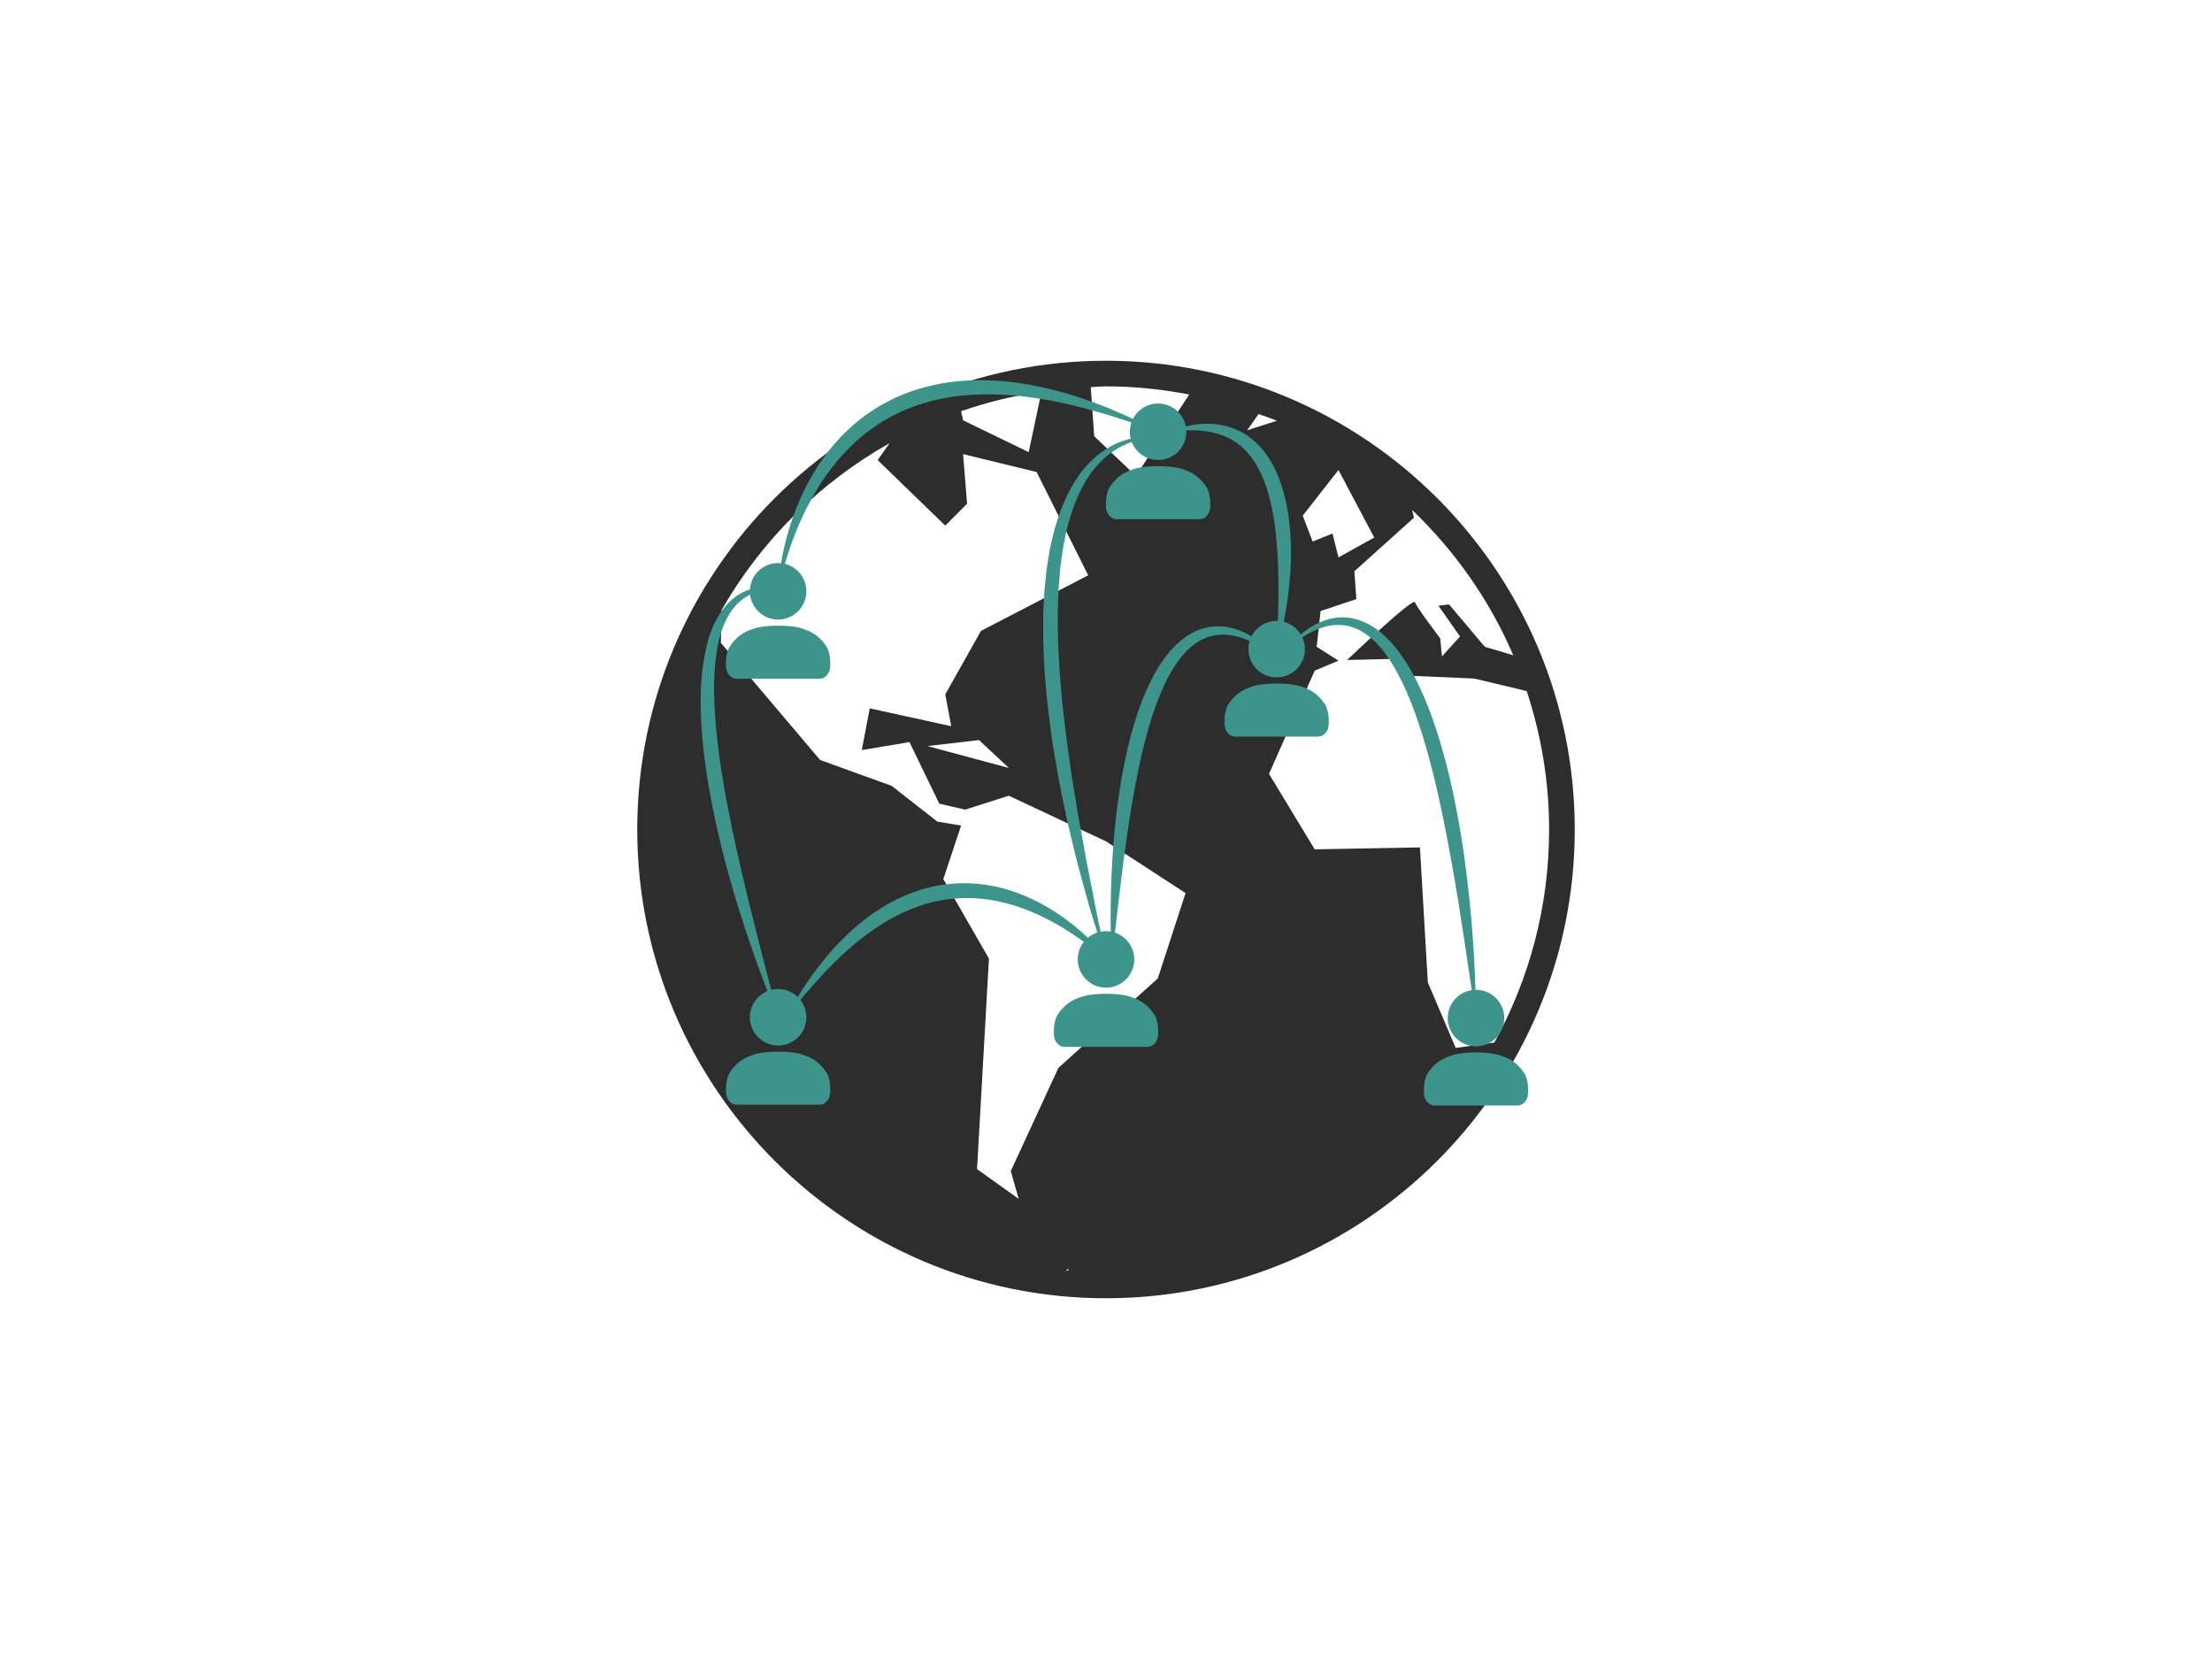
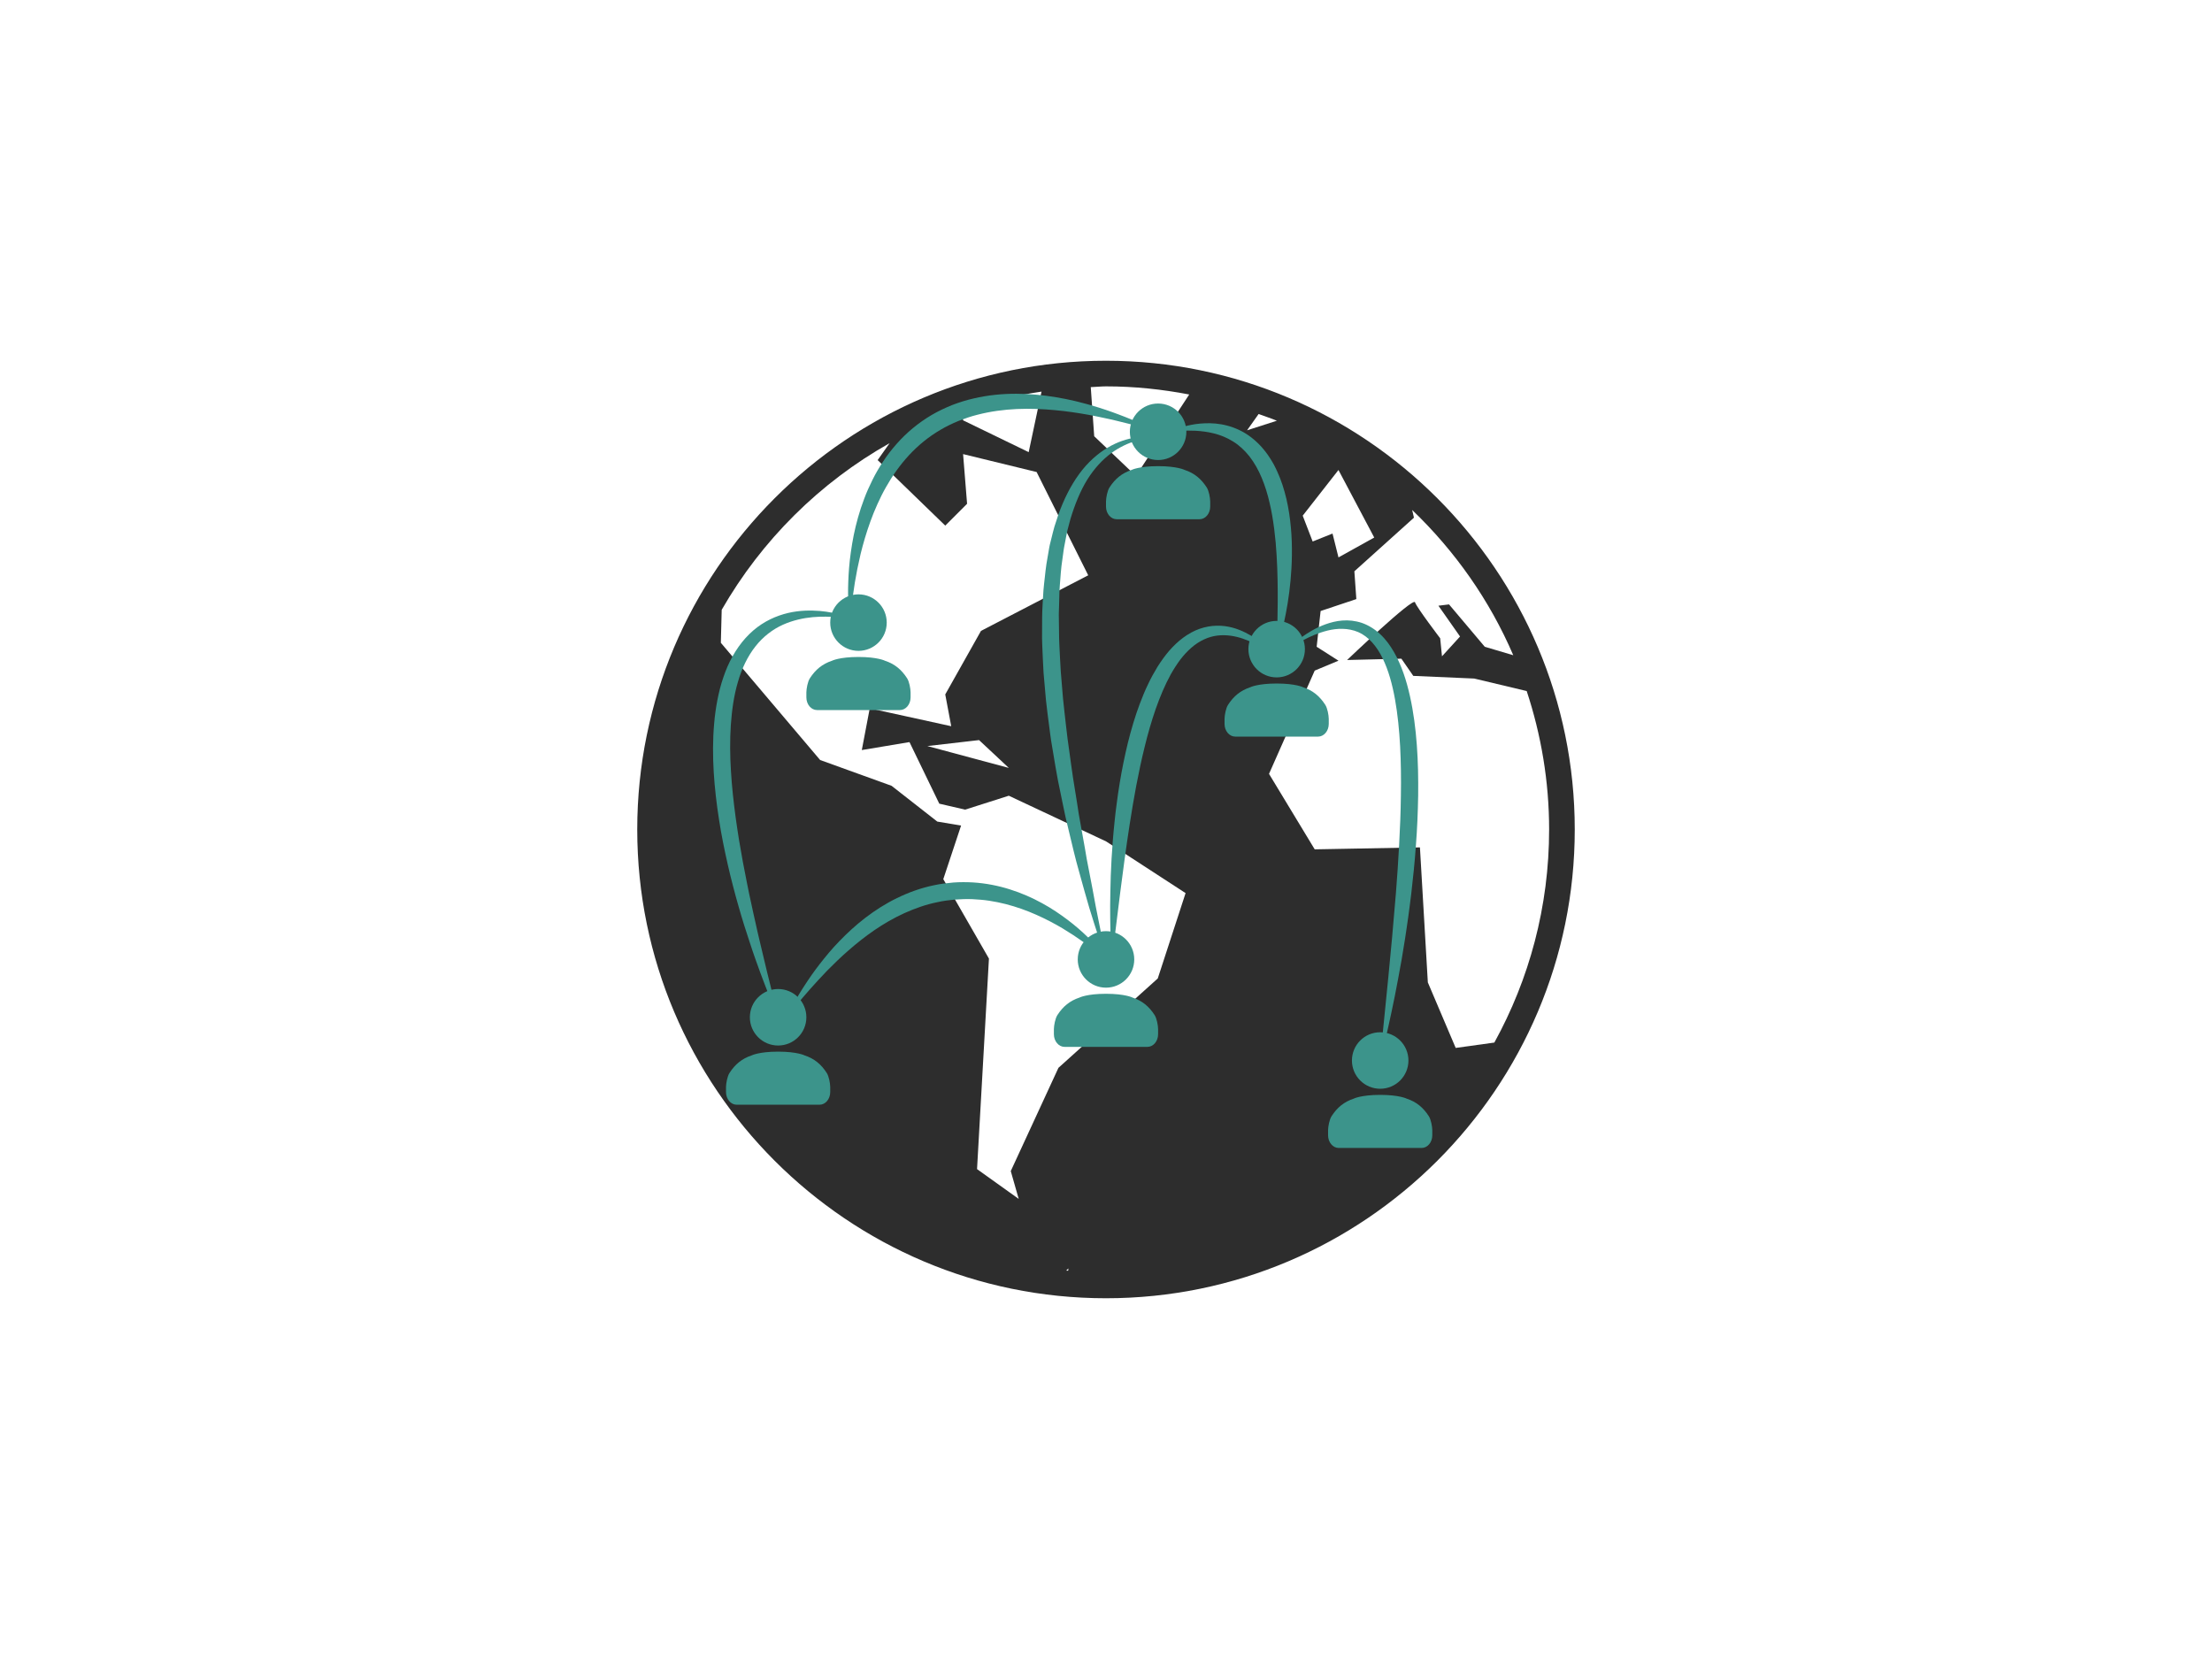
<svg xmlns="http://www.w3.org/2000/svg" version="1.1" id="Layer_1" x="0px" y="0px" width="1024px" height="768px" viewBox="0 0 1024 768" enable-background="new 0 0 1024 768" xml:space="preserve">
  <g id="Capa_25">
-     <path fill="#2D2D2D" d="M511.975,167C392.354,167,295,264.345,295,384s97.354,217,216.975,217C631.646,601,729,503.655,729,384   S631.646,167,511.975,167z M700.536,303.328l-13.19-3.92l-16.546-19.61l-4.907,0.605l10.002,14.254l-8.354,9.172l-0.835-8.342   c0,0-10.8-14.177-11.659-16.673c-0.836-2.501-31.436,26.723-31.436,26.723l25.133-0.615l5.51,7.964l28.21,1.233l24.29,5.79   c6.662,20.19,10.379,41.695,10.379,64.087c0,35.732-9.214,69.342-25.354,98.637l-17.898,2.479l-12.893-30.333l-3.657-62.498   l-48.715,0.903l-21.149-34.937l21.149-47.799l11.007-4.599l-10.1-6.438l1.83-16.555l16.534-5.518l-0.907-12.863l27.578-24.824   l-0.817-3.56C673.517,255.042,689.597,277.814,700.536,303.328z M494.496,588.251c-0.288-0.025-0.615-0.017-0.903-0.046l0.996-1.03   L494.496,588.251z M582.644,191.667c2.806,1.038,5.7,1.945,8.46,3.103l-13.787,4.42L582.644,191.667z M636.174,248.841   l-16.551,9.197l-2.755-11.036l-9.197,3.675l-4.607-11.957l16.551-21.148L636.174,248.841z M550.526,182.622l-24.685,37.708   l-19.301-18.381l-1.594-22.734c2.353-0.072,4.671-0.356,7.027-0.356C525.173,178.858,538.031,180.228,550.526,182.622z    M482.15,181.287l-5.938,28.023l-30.367-14.728l-0.924-4.226C456.868,186.204,469.312,183.173,482.15,181.287z M411.833,205.145   l-5.543,7.841l31.295,30.333l10.104-10.104l-1.848-22.997l34.042,8.294l23.887,47.809l-49.639,25.734l-16.547,29.422l2.768,14.707   l-37.721-8.265l-3.675,19.301l22.073-3.683l13.796,28.503l11.956,2.768l20.226-6.447l45.053,21.158l36.78,23.925l-12.877,39.514   l-45.977,41.365l-22.073,47.808l3.679,12.876l-19.289-13.791l5.506-97.464l-21.132-36.763l8.239-24.815l-11.011-1.839   l-21.166-16.559l-33.084-11.952L333.7,297.568l0.398-15.278C352.599,250.087,379.49,223.353,411.833,205.145z M467.011,355.493   l-37.699-10.121l23.921-2.759L467.011,355.493z" />
+     <path fill="#2D2D2D" d="M511.975,167C392.354,167,295,264.345,295,384c0,119.654,97.354,217,216.975,217   C631.646,601,729,503.655,729,384C729,264.345,631.646,167,511.975,167z M700.535,303.328l-13.189-3.92l-16.546-19.61l-4.907,0.604   l10.002,14.254l-8.354,9.173l-0.836-8.343c0,0-10.8-14.177-11.658-16.673c-0.836-2.501-31.437,26.724-31.437,26.724l25.133-0.615   l5.511,7.964l28.21,1.232l24.29,5.79c6.662,20.19,10.379,41.695,10.379,64.087c0,35.732-9.214,69.343-25.354,98.638l-17.897,2.479   l-12.894-30.333l-3.657-62.498l-48.715,0.903l-21.148-34.938l21.148-47.799l11.008-4.599l-10.101-6.438l1.83-16.556l16.534-5.518   l-0.907-12.863l27.578-24.824l-0.817-3.56C673.517,255.042,689.597,277.814,700.535,303.328z M494.495,588.25   c-0.288-0.024-0.614-0.017-0.902-0.046l0.996-1.029L494.495,588.25z M582.644,191.667c2.806,1.038,5.7,1.944,8.46,3.103   l-13.787,4.42L582.644,191.667z M636.174,248.841l-16.552,9.197l-2.755-11.036l-9.196,3.675l-4.607-11.957l16.551-21.148   L636.174,248.841z M550.526,182.622l-24.685,37.708l-19.302-18.382l-1.594-22.733c2.354-0.072,4.671-0.356,7.027-0.356   C525.173,178.858,538.031,180.228,550.526,182.622z M482.15,181.287l-5.938,28.022l-30.367-14.728l-0.924-4.227   C456.867,186.204,469.312,183.173,482.15,181.287z M411.832,205.145l-5.543,7.841l31.296,30.333l10.104-10.104l-1.848-22.997   l34.042,8.294l23.887,47.809l-49.639,25.734l-16.547,29.422l2.768,14.707l-37.721-8.265l-3.676,19.301l22.073-3.684l13.796,28.503   l11.956,2.769l20.227-6.447l45.053,21.158l36.78,23.925l-12.877,39.514l-45.978,41.365l-22.073,47.809l3.68,12.876l-19.289-13.791   l5.506-97.464l-21.132-36.764l8.238-24.814l-11.011-1.84l-21.166-16.559l-33.084-11.952L333.7,297.568l0.397-15.277   C352.599,250.087,379.49,223.353,411.832,205.145z M467.011,355.492l-37.699-10.121l23.921-2.759L467.011,355.492z" />
  </g>
  <g>
-     <path fill="#3C948B" d="M382.719,496.693c-2.596-4.022-5.742-6.635-10.24-8.114c0,0-3.393-1.745-12.26-1.745   c-8.87,0-12.263,1.745-12.263,1.745c-4.498,1.495-7.644,4.092-10.243,8.114c-1.028,1.583-1.585,4.767-1.622,6.469   c0.014,0.442,0,0.956,0,1.468v2.935v-2.025c0,3.244,2.214,5.869,4.945,5.869h38.354c2.734,0,4.945-2.625,4.945-5.869v2.025v-2.935   c0-0.512-0.009-1.025,0-1.468C384.302,501.46,383.748,498.276,382.719,496.693" />
+     <path fill="#3C948B" d="M382.719,496.693c-2.596-4.021-5.742-6.635-10.24-8.114c0,0-3.393-1.744-12.26-1.744   c-8.87,0-12.263,1.744-12.263,1.744c-4.498,1.495-7.645,4.093-10.243,8.114c-1.028,1.583-1.585,4.768-1.622,6.469   c0.014,0.442,0,0.956,0,1.469v2.935v-2.025c0,3.244,2.214,5.869,4.945,5.869h38.354c2.734,0,4.945-2.625,4.945-5.869v2.025v-2.935   c0-0.513-0.009-1.025,0-1.469C384.302,501.46,383.748,498.276,382.719,496.693" />
    <circle fill="#3C948B" cx="360.214" cy="470.924" r="13.078" />
  </g>
  <g>
-     <path fill="#3C948B" d="M382.719,299.497c-2.596-4.022-5.742-6.635-10.24-8.114c0,0-3.393-1.745-12.26-1.745   c-8.87,0-12.263,1.745-12.263,1.745c-4.498,1.495-7.644,4.092-10.243,8.114c-1.028,1.583-1.585,4.767-1.622,6.469   c0.014,0.442,0,0.956,0,1.468v2.935v-2.025c0,3.244,2.214,5.869,4.945,5.869h38.354c2.734,0,4.945-2.625,4.945-5.869v2.025v-2.935   c0-0.512-0.009-1.025,0-1.468C384.302,304.264,383.748,301.08,382.719,299.497" />
-     <circle fill="#3C948B" cx="360.214" cy="273.728" r="13.078" />
+     <path fill="#3C948B" d="M419.92,313.99c-2.597-4.021-5.742-6.635-10.24-8.113c0,0-3.394-1.745-12.26-1.745   c-8.87,0-12.263,1.745-12.263,1.745c-4.498,1.494-7.645,4.092-10.243,8.113c-1.028,1.583-1.585,4.768-1.622,6.47   c0.014,0.441,0,0.955,0,1.468v2.935v-2.024c0,3.243,2.214,5.868,4.944,5.868h38.354c2.733,0,4.944-2.625,4.944-5.868v2.024v-2.935   c0-0.513-0.009-1.025,0-1.468C421.503,318.758,420.948,315.573,419.92,313.99" />
+     <circle fill="#3C948B" cx="397.414" cy="288.222" r="13.078" />
  </g>
  <g>
-     <path fill="#3C948B" d="M534.505,469.912c-2.597-4.022-5.741-6.635-10.239-8.114c0,0-3.394-1.745-12.261-1.745   c-8.87,0-12.263,1.745-12.263,1.745c-4.498,1.495-7.644,4.092-10.243,8.114c-1.028,1.583-1.585,4.767-1.622,6.469   c0.014,0.442,0,0.956,0,1.468v2.935v-2.025c0,3.244,2.214,5.869,4.945,5.869h38.354c2.734,0,4.945-2.625,4.945-5.869v2.025v-2.935   c0-0.512-0.009-1.025,0-1.468C536.088,474.679,535.533,471.495,534.505,469.912" />
+     <path fill="#3C948B" d="M534.505,469.911c-2.598-4.021-5.741-6.635-10.239-8.113c0,0-3.395-1.745-12.261-1.745   c-8.87,0-12.264,1.745-12.264,1.745c-4.498,1.495-7.644,4.092-10.243,8.113c-1.027,1.583-1.585,4.768-1.621,6.47   c0.014,0.441,0,0.956,0,1.468v2.935v-2.024c0,3.244,2.214,5.869,4.944,5.869h38.354c2.733,0,4.944-2.625,4.944-5.869v2.024v-2.935   c0-0.512-0.009-1.025,0-1.468C536.088,474.679,535.532,471.494,534.505,469.911" />
    <circle fill="#3C948B" cx="512" cy="444.143" r="13.078" />
  </g>
  <g>
-     <path fill="#3C948B" d="M558.627,225.651c-2.596-4.022-5.741-6.635-10.239-8.114c0,0-3.394-1.745-12.261-1.745   c-8.869,0-12.263,1.745-12.263,1.745c-4.498,1.495-7.644,4.092-10.243,8.114c-1.027,1.583-1.585,4.767-1.621,6.469   c0.014,0.442,0,0.956,0,1.468v2.935v-2.025c0,3.244,2.214,5.869,4.945,5.869h38.354c2.734,0,4.945-2.625,4.945-5.869v2.025v-2.935   c0-0.512-0.009-1.025,0-1.468C560.211,230.418,559.656,227.234,558.627,225.651" />
-     <circle fill="#3C948B" cx="536.123" cy="199.882" r="13.079" />
+     <path fill="#3C948B" d="M558.627,225.651c-2.597-4.021-5.741-6.635-10.239-8.113c0,0-3.395-1.745-12.261-1.745   c-8.869,0-12.264,1.745-12.264,1.745c-4.498,1.494-7.644,4.092-10.243,8.113c-1.026,1.583-1.585,4.768-1.62,6.47   c0.014,0.441,0,0.956,0,1.468v2.935v-2.024c0,3.244,2.214,5.869,4.944,5.869h38.354c2.733,0,4.944-2.625,4.944-5.869v2.024v-2.935   c0-0.512-0.009-1.025,0-1.468C560.211,230.418,559.656,227.234,558.627,225.651" />
+     <circle fill="#3C948B" cx="536.122" cy="199.882" r="13.079" />
  </g>
  <g>
-     <path fill="#3C948B" d="M613.506,326.278c-2.597-4.022-5.742-6.635-10.24-8.114c0,0-3.393-1.745-12.26-1.745   c-8.871,0-12.264,1.745-12.264,1.745c-4.498,1.495-7.644,4.092-10.242,8.114c-1.028,1.583-1.586,4.767-1.622,6.469   c0.014,0.442,0,0.956,0,1.468v2.935v-2.025c0,3.244,2.214,5.869,4.945,5.869h38.354c2.734,0,4.945-2.625,4.945-5.869v2.025v-2.935   c0-0.512-0.01-1.025,0-1.468C615.088,331.045,614.534,327.861,613.506,326.278" />
+     <path fill="#3C948B" d="M613.506,326.278c-2.598-4.021-5.742-6.635-10.24-8.114c0,0-3.394-1.744-12.26-1.744   c-8.871,0-12.265,1.744-12.265,1.744c-4.498,1.495-7.644,4.093-10.241,8.114c-1.028,1.583-1.587,4.768-1.622,6.469   c0.014,0.442,0,0.956,0,1.469v2.935v-2.024c0,3.243,2.214,5.868,4.944,5.868h38.354c2.733,0,4.944-2.625,4.944-5.868v2.024v-2.935   c0-0.513-0.01-1.025,0-1.469C615.088,331.045,614.533,327.861,613.506,326.278" />
    <circle fill="#3C948B" cx="591" cy="300.509" r="13.078" />
  </g>
  <g>
-     <path fill="#3C948B" d="M705.786,497.066c-2.597-4.022-5.742-6.635-10.24-8.114c0,0-3.393-1.745-12.261-1.745   c-8.869,0-12.263,1.745-12.263,1.745c-4.498,1.495-7.644,4.092-10.243,8.114c-1.027,1.583-1.585,4.767-1.621,6.469   c0.014,0.442,0,0.956,0,1.468v2.935v-2.025c0,3.244,2.214,5.869,4.945,5.869h38.354c2.734,0,4.945-2.625,4.945-5.869v2.025v-2.935   c0-0.512-0.01-1.025,0-1.468C707.368,501.833,706.814,498.649,705.786,497.066" />
-     <circle fill="#3C948B" cx="683.28" cy="471.297" r="13.078" />
+     <path fill="#3C948B" d="M661.433,516.71c-2.597-4.022-5.742-6.636-10.24-8.114c0,0-3.393-1.745-12.261-1.745   c-8.869,0-12.263,1.745-12.263,1.745c-4.498,1.495-7.645,4.092-10.243,8.114c-1.027,1.583-1.585,4.767-1.621,6.469   c0.014,0.441,0,0.956,0,1.468v2.936v-2.025c0,3.244,2.214,5.869,4.945,5.869h38.354c2.734,0,4.945-2.625,4.945-5.869v2.025v-2.936   c0-0.512-0.01-1.025,0-1.468C663.015,521.477,662.461,518.293,661.433,516.71" />
+     <circle fill="#3C948B" cx="638.927" cy="490.94" r="13.078" />
  </g>
  <g>
-     <path fill="#3C948B" d="M536.123,199.881c0,0-0.857-0.3-2.465-0.861c-1.605-0.561-3.95-1.438-6.949-2.459   c-1.497-0.508-3.155-1.07-4.96-1.684c-1.813-0.583-3.773-1.215-5.868-1.89c-2.084-0.699-4.342-1.318-6.705-2.01   c-2.355-0.716-4.858-1.368-7.459-2.071c-2.597-0.721-5.344-1.295-8.159-1.979c-2.845-0.548-5.747-1.282-8.779-1.765   c-6.036-1.114-12.448-1.935-19.074-2.349c-6.626-0.41-13.476-0.374-20.345,0.313c-6.865,0.703-13.729,2.135-20.318,4.34   c-3.281,1.131-6.526,2.383-9.615,3.93c-1.572,0.719-3.06,1.592-4.583,2.387c-1.469,0.891-2.976,1.715-4.38,2.689   c-5.719,3.739-10.863,8.17-15.349,12.955c-4.483,4.79-8.353,9.898-11.619,15.025c-3.238,5.146-5.953,10.262-8.2,15.122   c-2.204,4.878-4.029,9.463-5.46,13.601c-1.421,4.142-2.535,7.809-3.357,10.859c-1.646,6.103-2.265,9.691-2.265,9.691   s0.002-0.91,0.118-2.612c0.13-1.699,0.315-4.202,0.783-7.358c0.456-3.158,1.095-6.992,2.149-11.328   c1.018-4.344,2.402-9.204,4.316-14.384c0.955-2.591,2.036-5.261,3.243-7.995c1.24-2.718,2.627-5.486,4.183-8.269   c3.114-5.56,6.87-11.22,11.499-16.511c2.309-2.646,4.791-5.236,7.513-7.641c2.703-2.423,5.577-4.74,8.671-6.801   c1.511-1.083,3.131-2.014,4.717-3.008c1.637-0.906,3.258-1.86,4.964-2.654c3.358-1.7,6.877-3.094,10.438-4.331   c7.162-2.357,14.581-3.868,21.92-4.458c7.339-0.614,14.576-0.43,21.484,0.268c1.723,0.207,3.438,0.365,5.123,0.609   c1.68,0.266,3.343,0.527,4.989,0.787c3.266,0.644,6.461,1.253,9.525,2.025c3.085,0.688,6.029,1.558,8.886,2.35   c2.818,0.922,5.565,1.725,8.144,2.661c5.189,1.778,9.85,3.651,13.928,5.411c2.033,0.9,3.955,1.679,5.688,2.516   c1.732,0.831,3.323,1.594,4.761,2.283c1.443,0.672,2.698,1.33,3.789,1.909c1.093,0.573,2.022,1.061,2.775,1.456   C535.321,199.453,536.123,199.881,536.123,199.881z" />
+     <path fill="#3C948B" d="M536.122,199.881c0,0-3.217-0.892-8.847-2.449c-1.403-0.372-2.958-0.784-4.648-1.231   c-1.696-0.421-3.531-0.875-5.492-1.36c-1.949-0.515-4.062-0.92-6.264-1.407c-2.198-0.508-4.531-0.922-6.95-1.406   c-4.857-0.858-10.128-1.68-15.707-2.171c-5.573-0.518-11.456-0.771-17.477-0.509c-6.019,0.271-12.169,1.087-18.189,2.635   c-3.026,0.729-5.963,1.791-8.877,2.904c-2.88,1.199-5.708,2.543-8.388,4.145c-5.388,3.148-10.261,7.143-14.462,11.679   c-4.199,4.54-7.756,9.592-10.683,14.817c-1.482,2.604-2.789,5.263-3.983,7.912c-1.214,2.643-2.25,5.306-3.209,7.921   c-1.905,5.24-3.386,10.346-4.554,15.12c-1.126,4.785-2.005,9.231-2.658,13.202c-0.615,3.974-1.104,7.465-1.406,10.354   c-0.292,2.889-0.518,5.17-0.611,6.729c-0.095,1.562-0.146,2.396-0.146,2.396s-0.142-0.825-0.313-2.386   c-0.162-1.561-0.403-3.854-0.521-6.787c-0.131-2.932-0.211-6.504-0.049-10.603c0.146-4.099,0.467-8.733,1.191-13.758   c0.354-2.514,0.789-5.127,1.321-7.823c0.555-2.691,1.207-5.464,2.012-8.287c0.79-2.827,1.734-5.701,2.838-8.6   c1.071-2.909,2.374-5.813,3.821-8.717c1.425-2.915,3.113-5.772,4.967-8.579c1.83-2.824,3.938-5.531,6.229-8.12   c4.56-5.202,10.083-9.763,16.164-13.363c3.049-1.793,6.253-3.291,9.502-4.613c3.273-1.252,6.604-2.312,9.962-3.064   c6.705-1.577,13.445-2.204,19.896-2.184c6.458,0.013,12.636,0.679,18.397,1.633c2.888,0.464,5.66,1.056,8.331,1.658   c1.337,0.295,2.629,0.671,3.907,0.993c1.273,0.345,2.533,0.635,3.739,1.018c4.866,1.385,9.237,2.9,13.062,4.353   c1.905,0.747,3.704,1.386,5.33,2.089c1.624,0.701,3.115,1.347,4.462,1.93c1.354,0.565,2.527,1.126,3.548,1.625   c1.022,0.492,1.894,0.911,2.599,1.251C535.372,199.512,536.122,199.881,536.122,199.881z" />
  </g>
  <g>
-     <path fill="#3C948B" d="M591,300.508c0,0,0.106-2.165,0.294-5.955c0.161-3.781,0.379-9.168,0.483-15.6   c0.102-6.43,0.095-13.912-0.349-21.85c-0.115-1.984-0.257-3.996-0.42-6.026c-0.19-2.027-0.394-4.075-0.646-6.127   c-0.523-4.101-1.171-8.237-2.142-12.265c-0.915-4.041-2.141-7.973-3.684-11.648c-1.536-3.684-3.468-7.058-5.734-9.979   c-2.308-2.872-4.938-5.311-7.849-7.042c-2.885-1.769-5.957-2.944-8.931-3.656c-2.977-0.724-5.839-1.001-8.399-1.141   c-2.563-0.064-4.837-0.036-6.708,0.104c-0.939,0.07-1.778,0.133-2.508,0.188c-0.729,0.083-1.35,0.153-1.854,0.21   c-1.015,0.104-1.556,0.16-1.556,0.16s0.509-0.191,1.463-0.552c0.481-0.175,1.074-0.391,1.771-0.645   c0.706-0.229,1.525-0.468,2.447-0.733c1.847-0.521,4.13-1.05,6.815-1.434c2.69-0.318,5.789-0.505,9.203-0.158   c3.402,0.347,7.121,1.263,10.767,3.023c3.662,1.727,7.12,4.406,10.076,7.666c1.447,1.649,2.828,3.416,4.001,5.319   c0.633,0.931,1.145,1.923,1.721,2.896c0.493,1.004,1.045,1.998,1.485,3.031c1.899,4.096,3.256,8.437,4.286,12.801   c1.012,4.375,1.676,8.785,2.068,13.128c0.414,4.342,0.55,8.615,0.512,12.735c-0.063,8.242-0.835,15.866-1.814,22.332   c-0.977,6.47-2.178,11.783-3.139,15.469c-0.457,1.846-0.904,3.279-1.188,4.257C591.181,299.993,591,300.508,591,300.508z" />
+     <path fill="#3C948B" d="M591,300.508c0,0,0.07-2.171,0.195-5.969c0.104-3.789,0.251-9.182,0.294-15.609   c0.038-6.428-0.023-13.899-0.504-21.816c-0.125-1.979-0.272-3.982-0.442-6.008c-0.197-2.02-0.406-4.061-0.661-6.104   c-0.532-4.083-1.18-8.201-2.147-12.203c-0.906-4.019-2.123-7.921-3.641-11.565c-1.515-3.652-3.408-6.994-5.629-9.888   c-2.263-2.846-4.833-5.267-7.689-6.998c-2.83-1.77-5.855-2.963-8.8-3.702c-2.944-0.751-5.79-1.06-8.342-1.232   c-2.556-0.097-4.827-0.104-6.7,0.01c-0.936,0.064-1.775,0.114-2.512,0.147c-0.731,0.07-1.354,0.131-1.859,0.18   c-1.02,0.086-1.562,0.132-1.562,0.132s0.508-0.201,1.456-0.58c0.479-0.183,1.071-0.409,1.768-0.676   c0.703-0.242,1.521-0.493,2.441-0.772c1.846-0.549,4.128-1.111,6.823-1.527c2.699-0.353,5.815-0.57,9.26-0.25   c3.435,0.319,7.198,1.217,10.897,2.979c3.716,1.727,7.233,4.422,10.236,7.71c1.472,1.661,2.872,3.445,4.062,5.363   c0.643,0.938,1.161,1.938,1.745,2.918c0.5,1.012,1.058,2.015,1.504,3.056c1.926,4.126,3.292,8.495,4.33,12.883   c1.014,4.399,1.68,8.829,2.062,13.189c0.407,4.357,0.528,8.646,0.473,12.776c-0.1,8.264-0.927,15.897-1.97,22.366   c-1.038,6.473-2.311,11.78-3.328,15.459c-0.482,1.845-0.958,3.271-1.257,4.247C591.191,299.996,591,300.508,591,300.508z" />
  </g>
  <g>
-     <path fill="#3C948B" d="M537.332,202.778c0,0-1.059-0.132-3.034-0.079c-1.97,0.049-4.866,0.335-8.377,1.29   c-3.5,0.963-7.588,2.727-11.628,5.649c-4.029,2.931-7.936,7.062-11.203,12.242c-3.244,5.206-5.8,11.407-7.875,18.16   c-0.462,1.71-0.932,3.443-1.406,5.197c-0.432,1.768-0.726,3.6-1.103,5.425c-0.179,0.915-0.359,1.835-0.541,2.76   c-0.181,0.924-0.275,1.876-0.418,2.819c-0.264,1.893-0.53,3.802-0.798,5.728c-0.268,1.925-0.344,3.902-0.527,5.872   c-0.14,1.977-0.362,3.957-0.438,5.967c-0.056,2.012-0.112,4.036-0.169,6.07c-0.043,2.035-0.207,4.072-0.138,6.133   c0.02,2.059,0.039,4.124,0.059,6.196c0.034,2.072-0.008,4.148,0.142,6.233c0.234,4.168,0.397,8.352,0.689,12.533   c0.34,4.183,0.68,8.365,1.019,12.532c0.391,4.164,0.939,8.302,1.395,12.414c0.439,4.114,1.031,8.181,1.586,12.204   c0.576,4.021,1.061,8.006,1.69,11.904c0.642,3.898,1.323,7.723,1.898,11.485c0.296,1.88,0.59,3.739,0.88,5.575   c0.334,1.83,0.665,3.638,0.991,5.422c0.655,3.567,1.292,7.038,1.907,10.396c0.294,1.683,0.584,3.337,0.869,4.96   c0.321,1.617,0.637,3.203,0.946,4.757c1.264,6.21,2.349,11.924,3.308,16.992c1.044,5.052,1.955,9.456,2.705,13.083   c0.753,3.628,1.284,6.497,1.672,8.446c0.37,1.954,0.567,2.997,0.567,2.997s-0.333-1.006-0.956-2.894   c-0.604-1.892-1.531-4.658-2.631-8.201c-1.106-3.541-2.494-7.833-3.957-12.791c-1.403-4.974-2.982-10.59-4.626-16.74   c-1.743-6.127-3.228-12.866-4.924-19.966c-0.415-1.777-0.835-3.58-1.26-5.404c-0.381-1.834-0.768-3.691-1.158-5.568   c-0.798-3.752-1.52-7.604-2.306-11.513c-0.75-3.915-1.359-7.927-2.06-11.974c-0.34-2.025-0.683-4.062-1.027-6.11   c-0.331-2.05-0.541-4.132-0.819-6.21c-0.504-4.165-1.098-8.351-1.537-12.576c-0.383-4.235-0.767-8.486-1.151-12.737   c-0.257-4.265-0.384-8.543-0.581-12.796c-0.131-2.124-0.07-4.259-0.084-6.381c0-2.123,0.001-4.24,0.001-6.35   c0.007-4.217,0.368-8.411,0.573-12.543c0.14-2.067,0.427-4.12,0.631-6.157c0.249-2.036,0.389-4.062,0.724-6.06   c0.337-1.995,0.672-3.975,1.003-5.935c0.182-0.978,0.296-1.958,0.531-2.919c0.235-0.959,0.47-1.914,0.703-2.863   c0.485-1.895,0.886-3.781,1.428-5.616c0.588-1.823,1.17-3.624,1.743-5.401c2.484-7.047,5.659-13.47,9.521-18.81   c3.844-5.356,8.468-9.464,13.042-12.213c4.572-2.789,9.085-4.153,12.799-4.778c3.731-0.639,6.705-0.51,8.689-0.338   C536.306,202.491,537.332,202.778,537.332,202.778z" />
+     <path fill="#3C948B" d="M537.331,202.778c0,0-1.062-0.121-3.034-0.051c-1.969,0.064-4.859,0.38-8.354,1.358   c-3.485,0.985-7.542,2.778-11.544,5.712c-3.99,2.942-7.847,7.075-11.073,12.243c-3.2,5.196-5.711,11.383-7.757,18.114   c-0.455,1.705-0.916,3.434-1.382,5.184c-0.424,1.762-0.71,3.591-1.079,5.411c-0.175,0.912-0.352,1.829-0.529,2.752   c-0.177,0.921-0.27,1.871-0.409,2.812c-0.26,1.888-0.521,3.791-0.784,5.713c-0.264,1.92-0.334,3.894-0.515,5.857   c-0.135,1.973-0.353,3.947-0.424,5.954c-0.052,2.008-0.104,4.028-0.155,6.059c-0.037,2.03-0.191,4.062-0.116,6.121   c0.026,2.054,0.054,4.116,0.082,6.185c0.044,2.067,0.006,4.14,0.146,6.223c0.227,4.161,0.38,8.339,0.664,12.515   c0.347,4.178,0.695,8.354,1.041,12.515c0.41,4.157,0.923,8.296,1.37,12.403c0.418,4.112,1.003,8.177,1.566,12.196   c0.576,4.018,1.072,7.996,1.673,11.896c0.624,3.898,1.278,7.727,1.844,11.487c0.29,1.88,0.577,3.739,0.86,5.576   c0.328,1.831,0.651,3.639,0.972,5.423c0.642,3.568,1.265,7.041,1.869,10.399c0.286,1.684,0.567,3.339,0.844,4.963   c0.313,1.618,0.622,3.205,0.924,4.761c1.236,6.214,2.286,11.935,3.214,17.01c1.038,5.05,1.905,9.465,2.615,13.104   c0.729,3.635,1.231,6.511,1.604,8.464c0.352,1.96,0.538,3.005,0.538,3.005s-0.342-1.004-0.983-2.886   c-0.62-1.89-1.575-4.647-2.7-8.185c-1.132-3.535-2.554-7.817-4.046-12.771c-1.435-4.967-3.049-10.576-4.72-16.724   c-1.774-6.12-3.292-12.855-5.011-19.954c-0.421-1.777-0.848-3.579-1.279-5.402c-0.389-1.835-0.78-3.691-1.177-5.568   c-0.81-3.753-1.557-7.603-2.36-11.51c-0.779-3.914-1.377-7.932-2.078-11.98c-0.339-2.026-0.681-4.066-1.024-6.116   c-0.338-2.05-0.556-4.134-0.841-6.212c-0.515-4.168-1.143-8.354-1.562-12.589c-0.375-4.239-0.751-8.496-1.128-12.755   c-0.267-4.27-0.402-8.554-0.607-12.812c-0.14-2.127-0.075-4.266-0.079-6.393c0.008-2.127,0.017-4.247,0.024-6.36   c0.023-4.225,0.395-8.428,0.607-12.568c0.145-2.069,0.437-4.128,0.646-6.17c0.254-2.04,0.398-4.069,0.739-6.071   c0.342-2,0.681-3.984,1.017-5.949c0.185-0.98,0.3-1.963,0.539-2.926c0.24-0.964,0.478-1.921,0.715-2.872   c0.494-1.899,0.902-3.79,1.452-5.63c0.597-1.827,1.186-3.634,1.768-5.415c2.514-7.068,5.731-13.508,9.64-18.856   c3.885-5.369,8.56-9.475,13.172-12.21c4.609-2.78,9.152-4.116,12.882-4.716c3.747-0.616,6.727-0.458,8.712-0.271   C536.308,202.48,537.331,202.778,537.331,202.778z" />
  </g>
  <g>
-     <path fill="#3C948B" d="M594.575,301.925c0,0,0.502-0.773,1.592-2.12c1.108-1.325,2.756-3.283,5.215-5.432   c2.452-2.135,5.656-4.61,9.977-6.435c2.152-0.907,4.582-1.646,7.255-1.986c2.67-0.358,5.577-0.178,8.484,0.519   c2.91,0.701,5.799,1.968,8.49,3.674c2.7,1.703,5.168,3.871,7.468,6.264c4.59,4.814,8.41,10.621,11.724,16.859   c3.282,6.259,6.093,12.964,8.535,19.883c2.46,6.916,4.532,14.057,6.392,21.233c1.838,7.185,3.387,14.421,4.741,21.568   c0.333,1.787,0.664,3.567,0.993,5.339c0.294,1.777,0.587,3.545,0.877,5.302c0.602,3.511,1.092,6.991,1.587,10.413   c0.475,3.425,0.918,6.793,1.316,10.094c0.363,3.305,0.719,6.537,1.064,9.684c0.303,3.149,0.597,6.213,0.881,9.176   c0.227,2.968,0.445,5.835,0.655,8.587c0.426,5.502,0.677,10.556,0.894,15.033c0.206,4.478,0.343,8.384,0.418,11.602   c0.09,3.216,0.096,5.748,0.128,7.471c0.012,1.725,0.019,2.645,0.019,2.645s-0.146-0.908-0.42-2.612   c-0.255-1.704-0.668-4.2-1.113-7.383c-0.946-6.351-2.298-15.423-3.919-26.309c-0.844-5.428-1.757-11.308-2.723-17.526   c-0.518-3.101-1.049-6.285-1.592-9.54c-0.567-3.248-1.148-6.566-1.738-9.941c-1.225-6.736-2.519-13.688-3.987-20.709   c-1.489-7.016-3.025-14.135-4.862-21.161c-1.782-7.039-3.784-14.01-6.021-20.757c-2.255-6.74-4.768-13.252-7.648-19.299   c-2.938-5.996-6.169-11.609-10.059-16.157c-3.875-4.525-8.364-8.032-13.173-9.576c-4.794-1.592-9.682-1.163-13.745,0.114   c-4.082,1.299-7.438,3.239-10.043,5.024c-2.603,1.808-4.518,3.451-5.776,4.615C595.201,301.247,594.575,301.925,594.575,301.925z" />
+     <path fill="#3C948B" d="M594.574,301.925c0,0,0.643-0.729,1.967-1.981c1.335-1.235,3.316-3.052,6.118-5.032   c2.794-1.979,6.363-4.252,10.996-5.918c2.312-0.824,4.895-1.516,7.744-1.735c2.842-0.23,5.956,0.069,9.035,1.096   c3.065,1.059,6.005,2.889,8.521,5.243c2.529,2.354,4.608,5.22,6.377,8.285c3.519,6.17,5.78,13.184,7.393,20.455   c1.619,7.284,2.607,14.884,3.167,22.593c0.579,7.711,0.704,15.538,0.619,23.343c-0.132,7.803-0.457,15.59-1.057,23.223   c-0.524,7.642-1.326,15.126-2.157,22.355c-0.472,3.608-0.871,7.163-1.375,10.627c-0.513,3.462-0.965,6.855-1.493,10.145   c-0.539,3.287-1.063,6.484-1.57,9.576c-0.561,3.083-1.104,6.062-1.624,8.92c-1.048,5.714-2.113,10.935-3.1,15.55   c-0.979,4.616-1.877,8.632-2.661,11.93c-0.763,3.301-1.435,5.881-1.859,7.645c-0.448,1.762-0.688,2.699-0.688,2.699   s0.081-0.966,0.232-2.775c0.175-1.808,0.386-4.464,0.743-7.827c0.672-6.728,1.632-16.336,2.784-27.867   c0.546-5.756,1.138-11.992,1.763-18.589c0.609-6.592,1.202-13.542,1.785-20.729c0.262-3.593,0.528-7.245,0.797-10.942   c0.218-3.698,0.491-7.438,0.678-11.207c0.413-7.541,0.719-15.195,0.805-22.839c0.129-7.643,0.029-15.273-0.355-22.741   c-0.408-7.464-1.128-14.769-2.367-21.685c-1.239-6.901-3.008-13.461-5.745-19.023c-2.693-5.564-6.536-10.026-11.249-12.093   c-4.725-2.025-9.907-1.796-14.261-0.713c-4.381,1.102-8.102,2.776-11.042,4.347c-2.938,1.589-5.182,3.012-6.665,4.044   C595.34,301.326,594.574,301.925,594.574,301.925z" />
  </g>
  <g>
-     <path fill="#3C948B" d="M591,304.729c0,0-0.585-0.527-1.734-1.437c-1.144-0.916-2.887-2.177-5.177-3.62   c-2.3-1.421-5.21-2.964-8.676-4.205c-3.461-1.21-7.565-2.011-11.843-1.535c-4.28,0.469-8.587,2.422-12.336,5.637   c-1.877,1.606-3.623,3.506-5.233,5.612c-1.577,2.14-3.08,4.431-4.456,6.874c-2.713,4.919-5.003,10.35-7.002,16.014   c-1.979,5.674-3.681,11.586-5.136,17.574c-1.491,5.982-2.737,12.041-3.892,18.03c-1.075,6.006-2.129,11.927-2.972,17.697   c-0.873,5.763-1.672,11.353-2.373,16.664c-0.661,5.323-1.285,10.356-1.861,15.001c-1.083,9.326-1.986,17.098-2.618,22.537   c-0.287,2.727-0.577,4.868-0.747,6.33c-0.189,1.461-0.29,2.24-0.29,2.24s-0.039-0.784-0.111-2.255   c-0.054-1.471-0.173-3.63-0.242-6.376c-0.079-2.746-0.141-6.083-0.155-9.91c0.007-3.826-0.013-8.148,0.155-12.857   c0.078-2.354,0.12-4.811,0.235-7.351c0.118-2.54,0.26-5.163,0.433-7.861c0.356-5.395,0.759-11.089,1.418-16.962   c0.162-1.469,0.326-2.949,0.491-4.441c0.195-1.489,0.393-2.989,0.591-4.499c0.368-3.021,0.879-6.067,1.36-9.14   c1.021-6.141,2.285-12.353,3.785-18.528c1.539-6.164,3.325-12.296,5.556-18.206c2.214-5.91,4.845-11.617,8.043-16.843   c1.635-2.595,3.378-5.087,5.332-7.358c1.972-2.259,4.121-4.319,6.452-6.063c2.331-1.737,4.846-3.173,7.47-4.098   c2.618-0.933,5.297-1.398,7.846-1.455c5.133-0.137,9.589,1.35,13.129,3.069c3.571,1.727,6.316,3.773,8.459,5.542   c2.143,1.776,3.638,3.364,4.639,4.45C590.531,304.096,591,304.729,591,304.729z" />
+     <path fill="#3C948B" d="M591,304.729c0,0-0.594-0.52-1.755-1.416c-1.152-0.902-2.915-2.141-5.215-3.561   c-2.312-1.396-5.232-2.903-8.69-4.109c-3.456-1.174-7.534-1.926-11.752-1.426c-4.221,0.495-8.439,2.451-12.107,5.662   c-1.831,1.606-3.566,3.473-5.154,5.565c-1.562,2.121-3.041,4.402-4.399,6.834c-2.68,4.896-4.943,10.309-6.929,15.954   c-1.96,5.657-3.656,11.554-5.104,17.53c-1.49,5.967-2.736,12.016-3.899,17.993c-1.081,5.996-2.148,11.906-3.01,17.67   c-0.9,5.755-1.687,11.341-2.416,16.646c-0.699,5.317-1.361,10.345-1.972,14.984c-1.16,9.318-2.128,17.084-2.806,22.521   c-0.312,2.727-0.632,4.865-0.816,6.326c-0.208,1.46-0.319,2.239-0.319,2.239s-0.049-0.785-0.141-2.256   c-0.069-1.472-0.218-3.631-0.312-6.379c-0.105-2.748-0.202-6.087-0.247-9.916c-0.023-3.83-0.08-8.155,0.062-12.868   c0.062-2.357,0.089-4.815,0.188-7.358c0.103-2.542,0.219-5.17,0.37-7.871c0.329-5.4,0.744-11.099,1.375-16.979   c0.158-1.471,0.317-2.954,0.479-4.448c0.191-1.491,0.386-2.993,0.581-4.505c0.359-3.027,0.865-6.078,1.345-9.155   c1.012-6.15,2.277-12.374,3.777-18.562c1.546-6.177,3.337-12.324,5.586-18.251c1.123-2.964,2.317-5.882,3.687-8.704   c1.311-2.84,2.832-5.571,4.43-8.198c1.652-2.605,3.42-5.106,5.39-7.396c1.994-2.273,4.153-4.367,6.53-6.11   c2.37-1.741,4.931-3.173,7.593-4.097c2.657-0.931,5.373-1.387,7.951-1.431c5.193-0.112,9.676,1.423,13.221,3.179   c3.579,1.761,6.312,3.845,8.442,5.638c2.134,1.8,3.609,3.411,4.602,4.509C590.539,304.088,591,304.729,591,304.729z" />
  </g>
  <g>
-     <path fill="#3C948B" d="M364.037,273.727c0,0-0.853-0.242-2.48-0.465c-1.621-0.223-4.038-0.392-7.022-0.057   c-2.968,0.352-6.529,1.34-9.895,3.584c-3.365,2.242-6.352,5.805-8.544,10.283c-2.216,4.48-3.581,9.854-4.49,15.619   c-0.825,5.797-1.115,12.023-1.015,18.484c0.107,6.464,0.589,13.158,1.314,19.951c0.744,6.792,1.709,13.686,2.864,20.558   c1.136,6.878,2.482,13.729,3.837,20.473c1.424,6.73,2.841,13.358,4.342,19.751c1.486,6.395,2.948,12.578,4.39,18.432   c1.475,5.85,2.869,11.381,4.156,16.486c2.629,10.219,4.82,18.734,6.354,24.695c0.792,2.977,1.355,5.337,1.765,6.938   c0.391,1.607,0.6,2.465,0.6,2.465s-0.342-0.812-0.982-2.338c-0.622-1.53-1.573-3.764-2.707-6.633   c-1.141-2.866-2.5-6.358-4.006-10.384c-1.483-4.032-3.191-8.574-4.875-13.589c-0.849-2.505-1.77-5.104-2.657-7.816   c-0.887-2.712-1.783-5.521-2.682-8.419c-1.791-5.796-3.658-11.921-5.378-18.321c-0.885-3.192-1.734-6.453-2.553-9.767   c-0.86-3.302-1.622-6.674-2.406-10.068c-1.529-6.802-2.907-13.755-4.102-20.753c-1.137-7.008-2.103-14.057-2.709-21.049   c-0.625-6.988-0.913-13.917-0.755-20.645c0.125-6.726,0.849-13.254,2.08-19.371c0.66-3.054,1.434-6.011,2.443-8.802   c1.006-2.791,2.241-5.416,3.658-7.811c1.426-2.389,3.047-4.557,4.878-6.352c1.825-1.798,3.813-3.242,5.82-4.31   c4.036-2.166,8.041-2.688,11.179-2.676c3.172,0.014,5.583,0.606,7.181,1.049C363.24,273.337,364.037,273.727,364.037,273.727z" />
+     <path fill="#3C948B" d="M397.414,287.431c0,0-0.886-0.245-2.562-0.593c-1.672-0.357-4.15-0.76-7.299-1.084   c-3.148-0.295-6.991-0.436-11.305-0.054c-4.303,0.401-9.095,1.396-13.804,3.501c-4.703,2.106-9.187,5.501-12.763,10.069   c-3.583,4.567-6.305,10.227-8.089,16.474c-1.85,6.229-2.795,13.016-3.276,19.96c-0.446,6.955-0.39,14.106,0.065,21.259   c0.411,7.156,1.223,14.314,2.16,21.354c0.47,3.521,1.026,7.005,1.562,10.453c0.579,3.441,1.167,6.842,1.782,10.183   c0.624,3.343,1.252,6.624,1.913,9.833c0.324,1.606,0.646,3.194,0.963,4.766c0.339,1.564,0.674,3.113,1.004,4.639   c0.625,3.062,1.325,6.021,1.963,8.896c0.615,2.88,1.264,5.65,1.896,8.31c1.27,5.324,2.433,10.205,3.464,14.531   c1.11,4.308,1.981,8.098,2.753,11.205c0.8,3.098,1.359,5.558,1.771,7.225c0.392,1.675,0.6,2.568,0.6,2.568s-0.36-0.843-1.036-2.424   c-0.655-1.589-1.659-3.903-2.85-6.883c-1.187-2.979-2.606-6.607-4.165-10.798c-1.513-4.204-3.28-8.934-4.957-14.176   c-1.754-5.219-3.558-10.911-5.282-16.989c-0.888-3.032-1.733-6.167-2.562-9.384c-0.877-3.204-1.623-6.518-2.423-9.878   c-1.524-6.739-2.984-13.744-4.074-20.949c-1.142-7.193-1.993-14.569-2.465-22.005c-0.426-7.434-0.467-14.934,0.192-22.325   c0.169-1.848,0.327-3.688,0.604-5.517c0.226-1.829,0.56-3.645,0.894-5.445c0.709-3.598,1.56-7.144,2.763-10.549   c2.263-6.83,5.732-13.176,10.258-18.214c2.271-2.507,4.78-4.689,7.45-6.421c2.666-1.738,5.448-3.059,8.195-4.017   c5.507-1.944,10.818-2.393,15.393-2.296c4.596,0.072,8.513,0.807,11.667,1.536c3.16,0.737,5.555,1.604,7.167,2.206   C396.594,287.018,397.414,287.431,397.414,287.431z" />
  </g>
  <g>
-     <path fill="#3C948B" d="M514.654,446.703c0,0-0.52-0.504-1.515-1.416c-0.991-0.918-2.491-2.211-4.408-3.828   c-1.927-1.606-4.323-3.483-7.118-5.545c-2.802-2.055-6.056-4.229-9.669-6.451c-1.822-1.086-3.728-2.199-5.752-3.242   c-2.019-1.051-4.103-2.133-6.305-3.104c-4.381-1.99-9.154-3.688-14.163-5.008c-2.505-0.667-5.085-1.169-7.701-1.591   c-2.62-0.413-5.29-0.621-7.976-0.76c-2.69-0.102-5.398-0.002-8.107,0.192c-2.702,0.269-5.415,0.592-8.077,1.205   c-5.358,1.062-10.545,2.929-15.482,5.158c-4.926,2.269-9.585,4.981-13.889,7.956c-4.298,2.982-8.288,6.158-11.919,9.371   c-3.636,3.209-6.897,6.471-9.884,9.519c-2.921,3.109-5.572,6.01-7.854,8.649c-1.132,1.331-2.192,2.576-3.172,3.727   c-0.963,1.17-1.848,2.245-2.646,3.215c-1.604,1.942-2.814,3.51-3.668,4.561c-0.854,1.053-1.311,1.613-1.311,1.613   s0.339-0.638,0.974-1.834c0.668-1.176,1.542-2.974,2.86-5.133c0.648-1.089,1.366-2.295,2.146-3.607   c0.793-1.308,1.725-2.672,2.683-4.159c0.947-1.496,2.067-3.009,3.189-4.651c1.12-1.646,2.452-3.26,3.761-5.013   c1.366-1.706,2.793-3.487,4.334-5.281c0.773-0.896,1.588-1.78,2.403-2.692c0.824-0.903,1.706-1.781,2.577-2.693   c3.53-3.602,7.449-7.255,11.881-10.615c4.419-3.367,9.311-6.5,14.629-9.068c5.307-2.579,11.022-4.65,16.951-5.869   c2.955-0.653,5.97-1,8.97-1.271c3.008-0.215,6.014-0.214,8.983-0.05c5.936,0.364,11.7,1.491,17.048,3.172   c5.361,1.654,10.302,3.877,14.769,6.293c4.494,2.378,8.467,5.068,11.988,7.698c3.528,2.626,6.56,5.271,9.134,7.718   c2.598,2.422,4.69,4.703,6.377,6.6c1.692,1.893,2.907,3.479,3.737,4.551C514.255,446.1,514.654,446.703,514.654,446.703z" />
+     <path fill="#3C948B" d="M514.654,446.702c0,0-0.534-0.485-1.536-1.396c-1.002-0.907-2.521-2.18-4.456-3.776   c-1.944-1.586-4.361-3.435-7.171-5.47c-2.817-2.026-6.088-4.166-9.707-6.36c-3.645-2.151-7.688-4.294-12.072-6.229   c-4.376-1.952-9.12-3.655-14.109-4.938c-2.494-0.651-5.059-1.145-7.658-1.556c-2.603-0.402-5.254-0.602-7.92-0.735   c-2.67-0.098-5.357,0.01-8.045,0.202c-2.68,0.27-5.372,0.59-8.013,1.2c-5.317,1.05-10.467,2.902-15.377,5.107   c-4.898,2.247-9.54,4.93-13.835,7.877c-4.298,2.944-8.267,6.117-11.905,9.301c-3.659,3.163-6.938,6.395-9.943,9.418   c-2.937,3.085-5.612,5.959-7.918,8.577c-1.145,1.318-2.216,2.554-3.207,3.694c-0.976,1.16-1.872,2.227-2.682,3.188   c-1.624,1.927-2.859,3.479-3.726,4.52c-0.871,1.042-1.335,1.599-1.335,1.599s0.331-0.645,0.949-1.851   c0.316-0.601,0.706-1.342,1.164-2.213c0.45-0.878,0.99-1.873,1.639-2.961c0.637-1.098,1.343-2.312,2.11-3.636   c0.779-1.319,1.702-2.691,2.647-4.19c0.936-1.506,2.044-3.03,3.154-4.688c1.107-1.658,2.433-3.282,3.731-5.048   c2.705-3.444,5.707-7.154,9.256-10.769c3.522-3.633,7.463-7.289,11.896-10.687c4.427-3.396,9.335-6.559,14.682-9.147   c5.333-2.604,11.086-4.689,17.056-5.921c2.977-0.655,6.014-1.003,9.034-1.273c3.029-0.217,6.057-0.207,9.045-0.04   c5.978,0.375,11.775,1.522,17.147,3.23c5.38,1.69,10.351,3.907,14.822,6.362c4.491,2.432,8.458,5.156,11.974,7.815   c3.521,2.654,6.538,5.335,9.096,7.81c2.583,2.447,4.654,4.758,6.324,6.675c1.676,1.913,2.87,3.521,3.688,4.603   C514.264,446.092,514.654,446.702,514.654,446.702z" />
  </g>
</svg>
